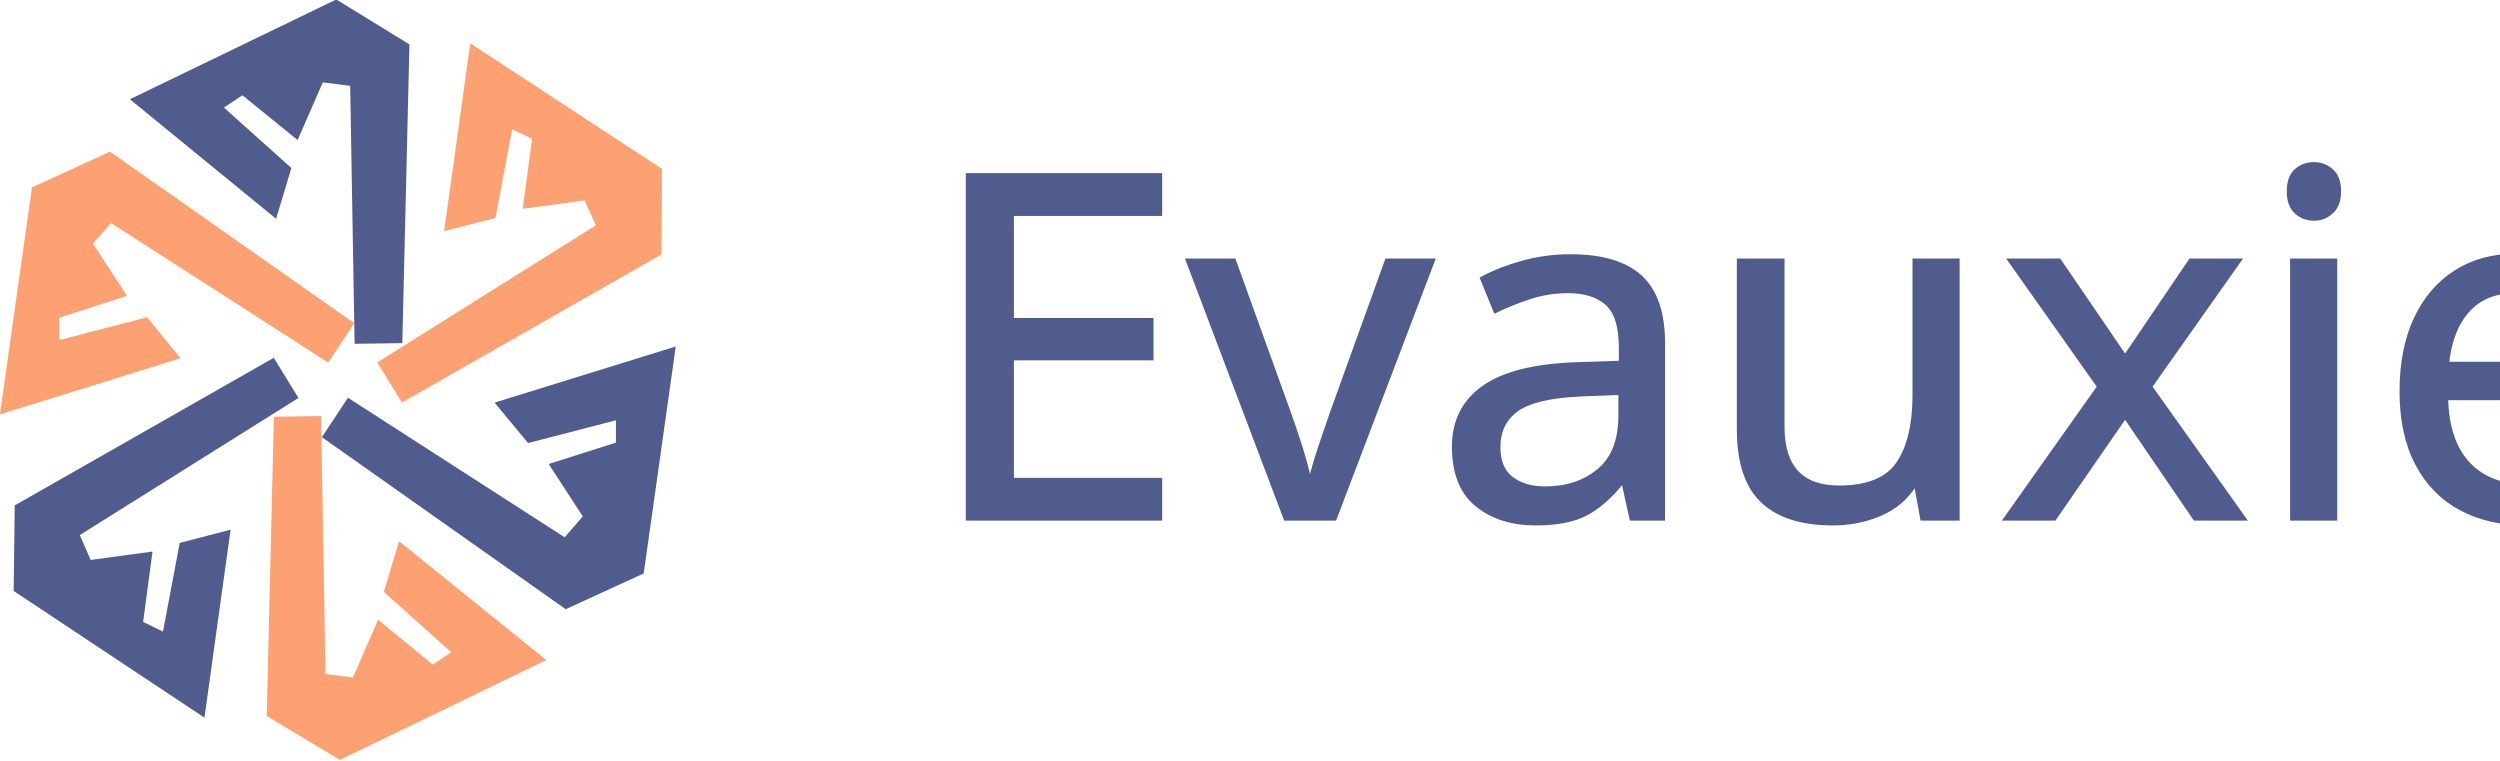
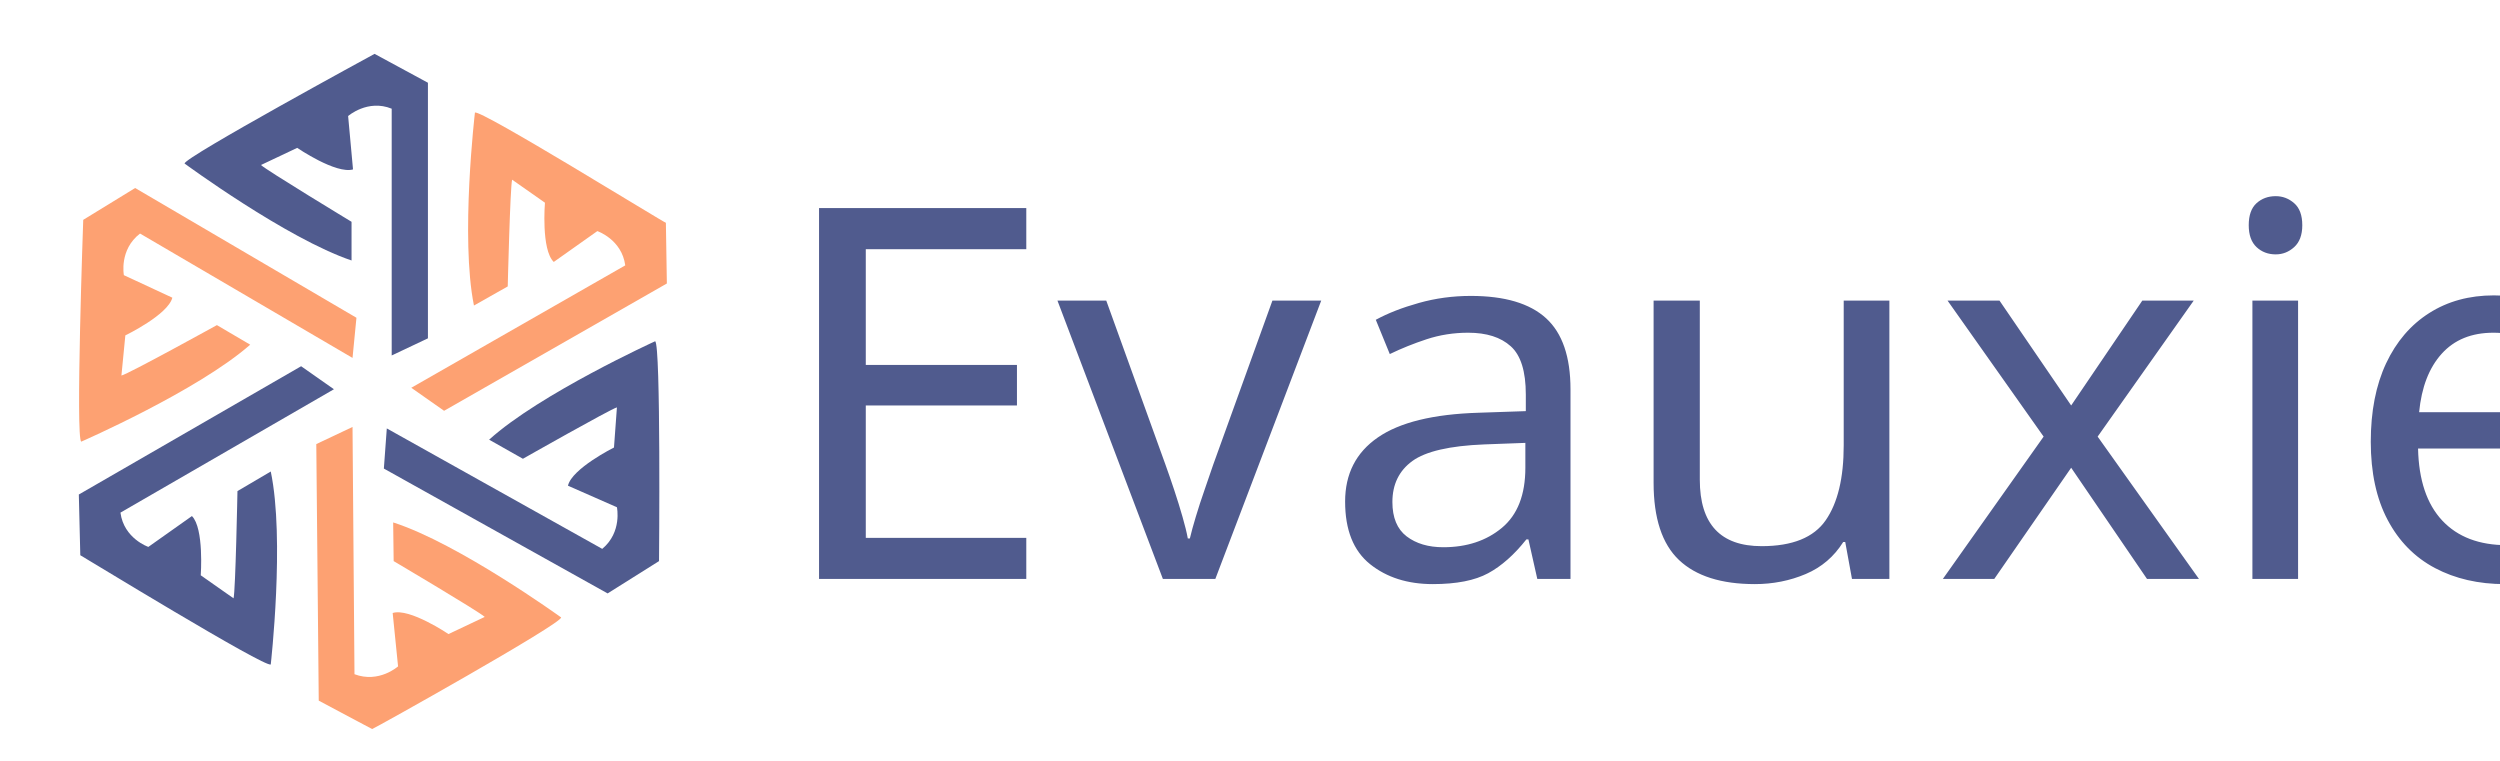
- <svg xmlns="http://www.w3.org/2000/svg" version="1.1" id="Logo_complet" x="0px" y="0px" viewBox="0 0 510.6 155.3" style="enable-background:new 0 0 510.6 155.3;" xml:space="preserve">
+ <svg xmlns="http://www.w3.org/2000/svg" version="1.1" x="0px" y="0px" viewBox="0 0 510.6 155.3" style="enable-background:new 0 0 510.6 155.3;" xml:space="preserve">
  <style type="text/css">
- 	.st0{fill:#FDA172;stroke:#FDA172;stroke-width:3;stroke-miterlimit:10;}
- 	.st1{fill:#505B8E;stroke:#505B8E;stroke-width:3;stroke-miterlimit:10;}
- 	.st2{fill:#4F46E5;}
- 	.st3{font-family:'MongolianBaiti';}
- 	.st4{font-size:98px;}
- 	.st5{fill:#505B8E;stroke:#505B8E;stroke-miterlimit:10;}
+ 	.st0{fill:#505B8E;}
+ 	.st1{fill:#FDA172;}
+ 	.st2{font-family:'EsmeraldaPro';}
+ 	.st3{font-size:106.065px;}
</style>
-   <g id="Symbole">
-     <path class="st0" d="M70.3,66.4L66.6,72L22.4,43.6l-5.3,6l6.5,10l-13,4.2v7.6l18.9-4.9l4.8,5.9L1.8,82.5l6.1-43.2l14.4-6.6   L70.3,66.4z" />
-     <path class="st0" d="M82.6,80.2l-3.5-5.7l44.5-27.9l-3.3-7.3l-11.8,1.6c0.6-4.5,1.2-9,1.8-13.4l-6.8-3.3l-3.6,19.1l-7.4,1.9   l4.7-33.8l36.5,23.9l-0.1,15.8L82.6,80.2z" />
-     <path class="st1" d="M80.7,68.6l-6.8,0.1l-0.9-52.5l-8-1l-4.8,11l-10.6-8.6l-6.3,4.2l14.5,13l-2.2,7.3L29.3,20.6l39.3-19l13.5,8.3   L80.7,68.6z" />
-     <path class="st1" d="M67.8,88.9l3.7-5.6l44.1,28.4l5.3-6.1l-6.5-10l12.9-4.1v-7.6l-18.9,4.9l-4.8-5.8l32.6-10.1l-6.1,43.2   l-14.4,6.6L67.8,88.9z" />
-     <path class="st1" d="M55.4,75.1l3.5,5.7l-44.5,27.9l3.2,7.3l11.8-1.6c-0.6,4.5-1.2,9-1.8,13.5l6.8,3.3c1.2-6.4,2.4-12.8,3.6-19.1   l7.3-1.9l-4.7,33.8L4.3,119.9l0.2-15.8L55.4,75.1z" />
-     <path class="st0" d="M57.4,86.6l6.7-0.1c0.3,17.5,0.6,35,0.9,52.5l8,1l4.8-11l10.5,8.6l6.3-4.2l-14.5-13l2.2-7.3l26.5,21.4   l-39.3,19L56,145.4L57.4,86.6z" />
+   <g id="Calque_1">
+     <g id="Logo_complet">
+ 	</g>
+     <g id="Layer_1">
+       <path class="st0" d="M37.7,33.4c0,0,20.8,15.3,34.1,19.8v-7.9c0,0-17.5-10.6-18.5-11.6l7.4-3.5c0,0,7.9,5.4,11.4,4.4l-1-10.9    c0,0,4-3.5,8.9-1.5v50.4l7.4-3.5V16.9L76.5,11C76.5,11,37.5,32.2,37.7,33.4z" />
+       <path class="st0" d="M133.8,69.7c0,0-23.5,10.7-33.9,20.1l6.9,3.9c0,0,17.8-10.1,19.2-10.5l-0.6,8.2c0,0-8.6,4.3-9.4,7.8l10,4.4    c0,0,1.1,5.1-3,8.5L79,87.5l-0.6,8.2l45.7,25.5l10.5-6.6C134.6,114.5,135,70.1,133.8,69.7z" />
+       <path class="st0" d="M55.3,135.7c0,0,2.9-25.6,0-39.4l-6.8,4c0,0-0.4,20.5-0.8,21.9l-6.7-4.7c0,0,0.7-9.6-1.8-12.1l-8.9,6.3    c0,0-5-1.7-5.7-7l43.6-25.2l-6.7-4.7L16.1,101l0.3,12.4C16.5,113.4,54.4,136.6,55.3,135.7z" />
+       <g>
+         <g>
+           <path class="st1" d="M97,23c0,0-3,25.6-0.2,39.4l6.9-3.9c0,0,0.5-20.5,0.9-21.8l6.7,4.7c0,0-0.8,9.6,1.8,12.1l8.9-6.3      c0,0,5,1.7,5.7,7L84,79.2l6.7,4.7l45.5-26L136,45.5C135.8,45.6,98,22.2,97,23z" />
+           <path class="st1" d="M114.6,126.1c0,0-20.9-15.1-34.3-19.4l0.1,7.9c0,0,17.6,10.4,18.6,11.4l-7.4,3.5c0,0-8-5.4-11.4-4.3      l1.1,10.9c0,0-3.9,3.5-8.9,1.6L72,87.2l-7.4,3.5l0.5,52.4l10.9,5.8C76.1,149,114.9,127.3,114.6,126.1z" />
+           <path class="st1" d="M16.6,90.2c0,0,23.8-10.4,34.5-19.8l-6.8-4c0,0-18.1,10-19.5,10.3l0.8-8.2c0,0,8.7-4.2,9.6-7.7l-9.9-4.6      c0,0-1-5.2,3.3-8.5L72,73.1l0.8-8.2L27.6,38.4L17,44.9C17,44.9,15.4,89.8,16.6,90.2z" />
+         </g>
+       </g>
+     </g>
  </g>
-   <text transform="matrix(1 0 0 1 188.25 105.83)" class="st2 st3 st4">Evauxie</text>
-   <text id="Texte" transform="matrix(1 0 0 1 188.25 105.83)" class="st5 st3 st4">Evauxie</text>
+   <g id="Layer_1_00000080174504568852712260000011292577381477568386_">
+     <text transform="matrix(1 0 0 1 157 118.2354)" class="st0 st2 st3">Evauxie</text>
+   </g>
</svg>
